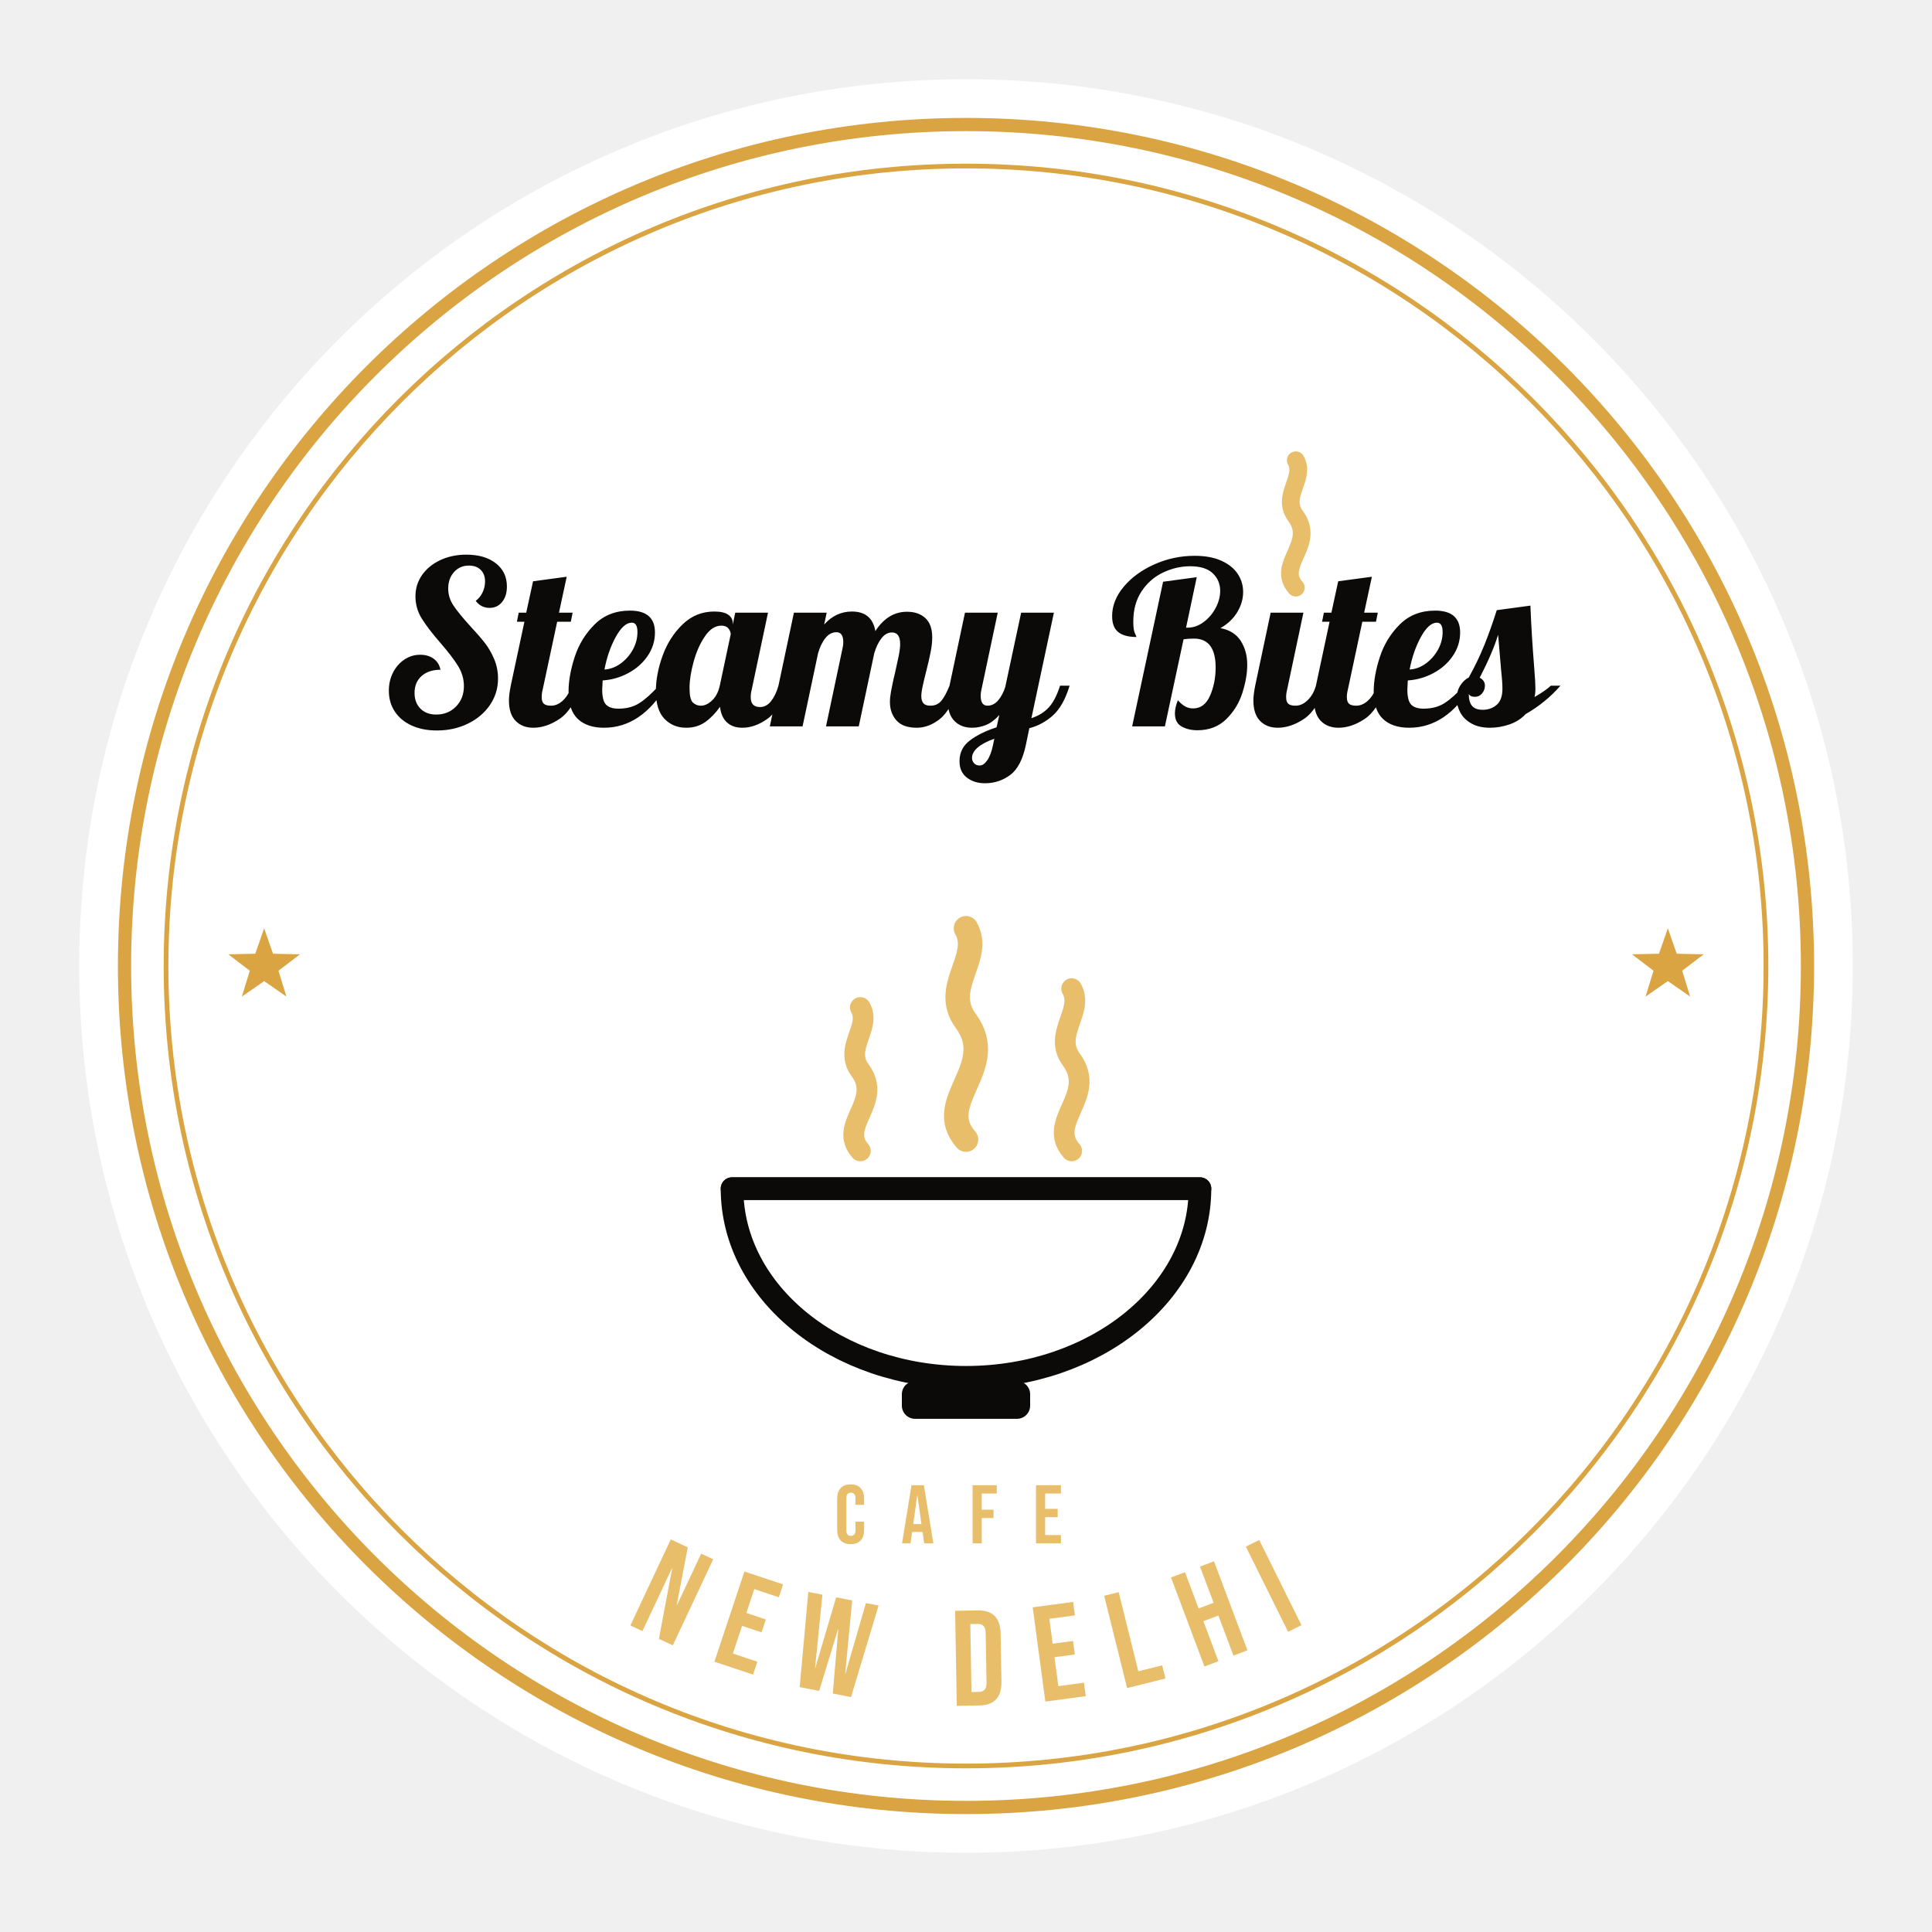
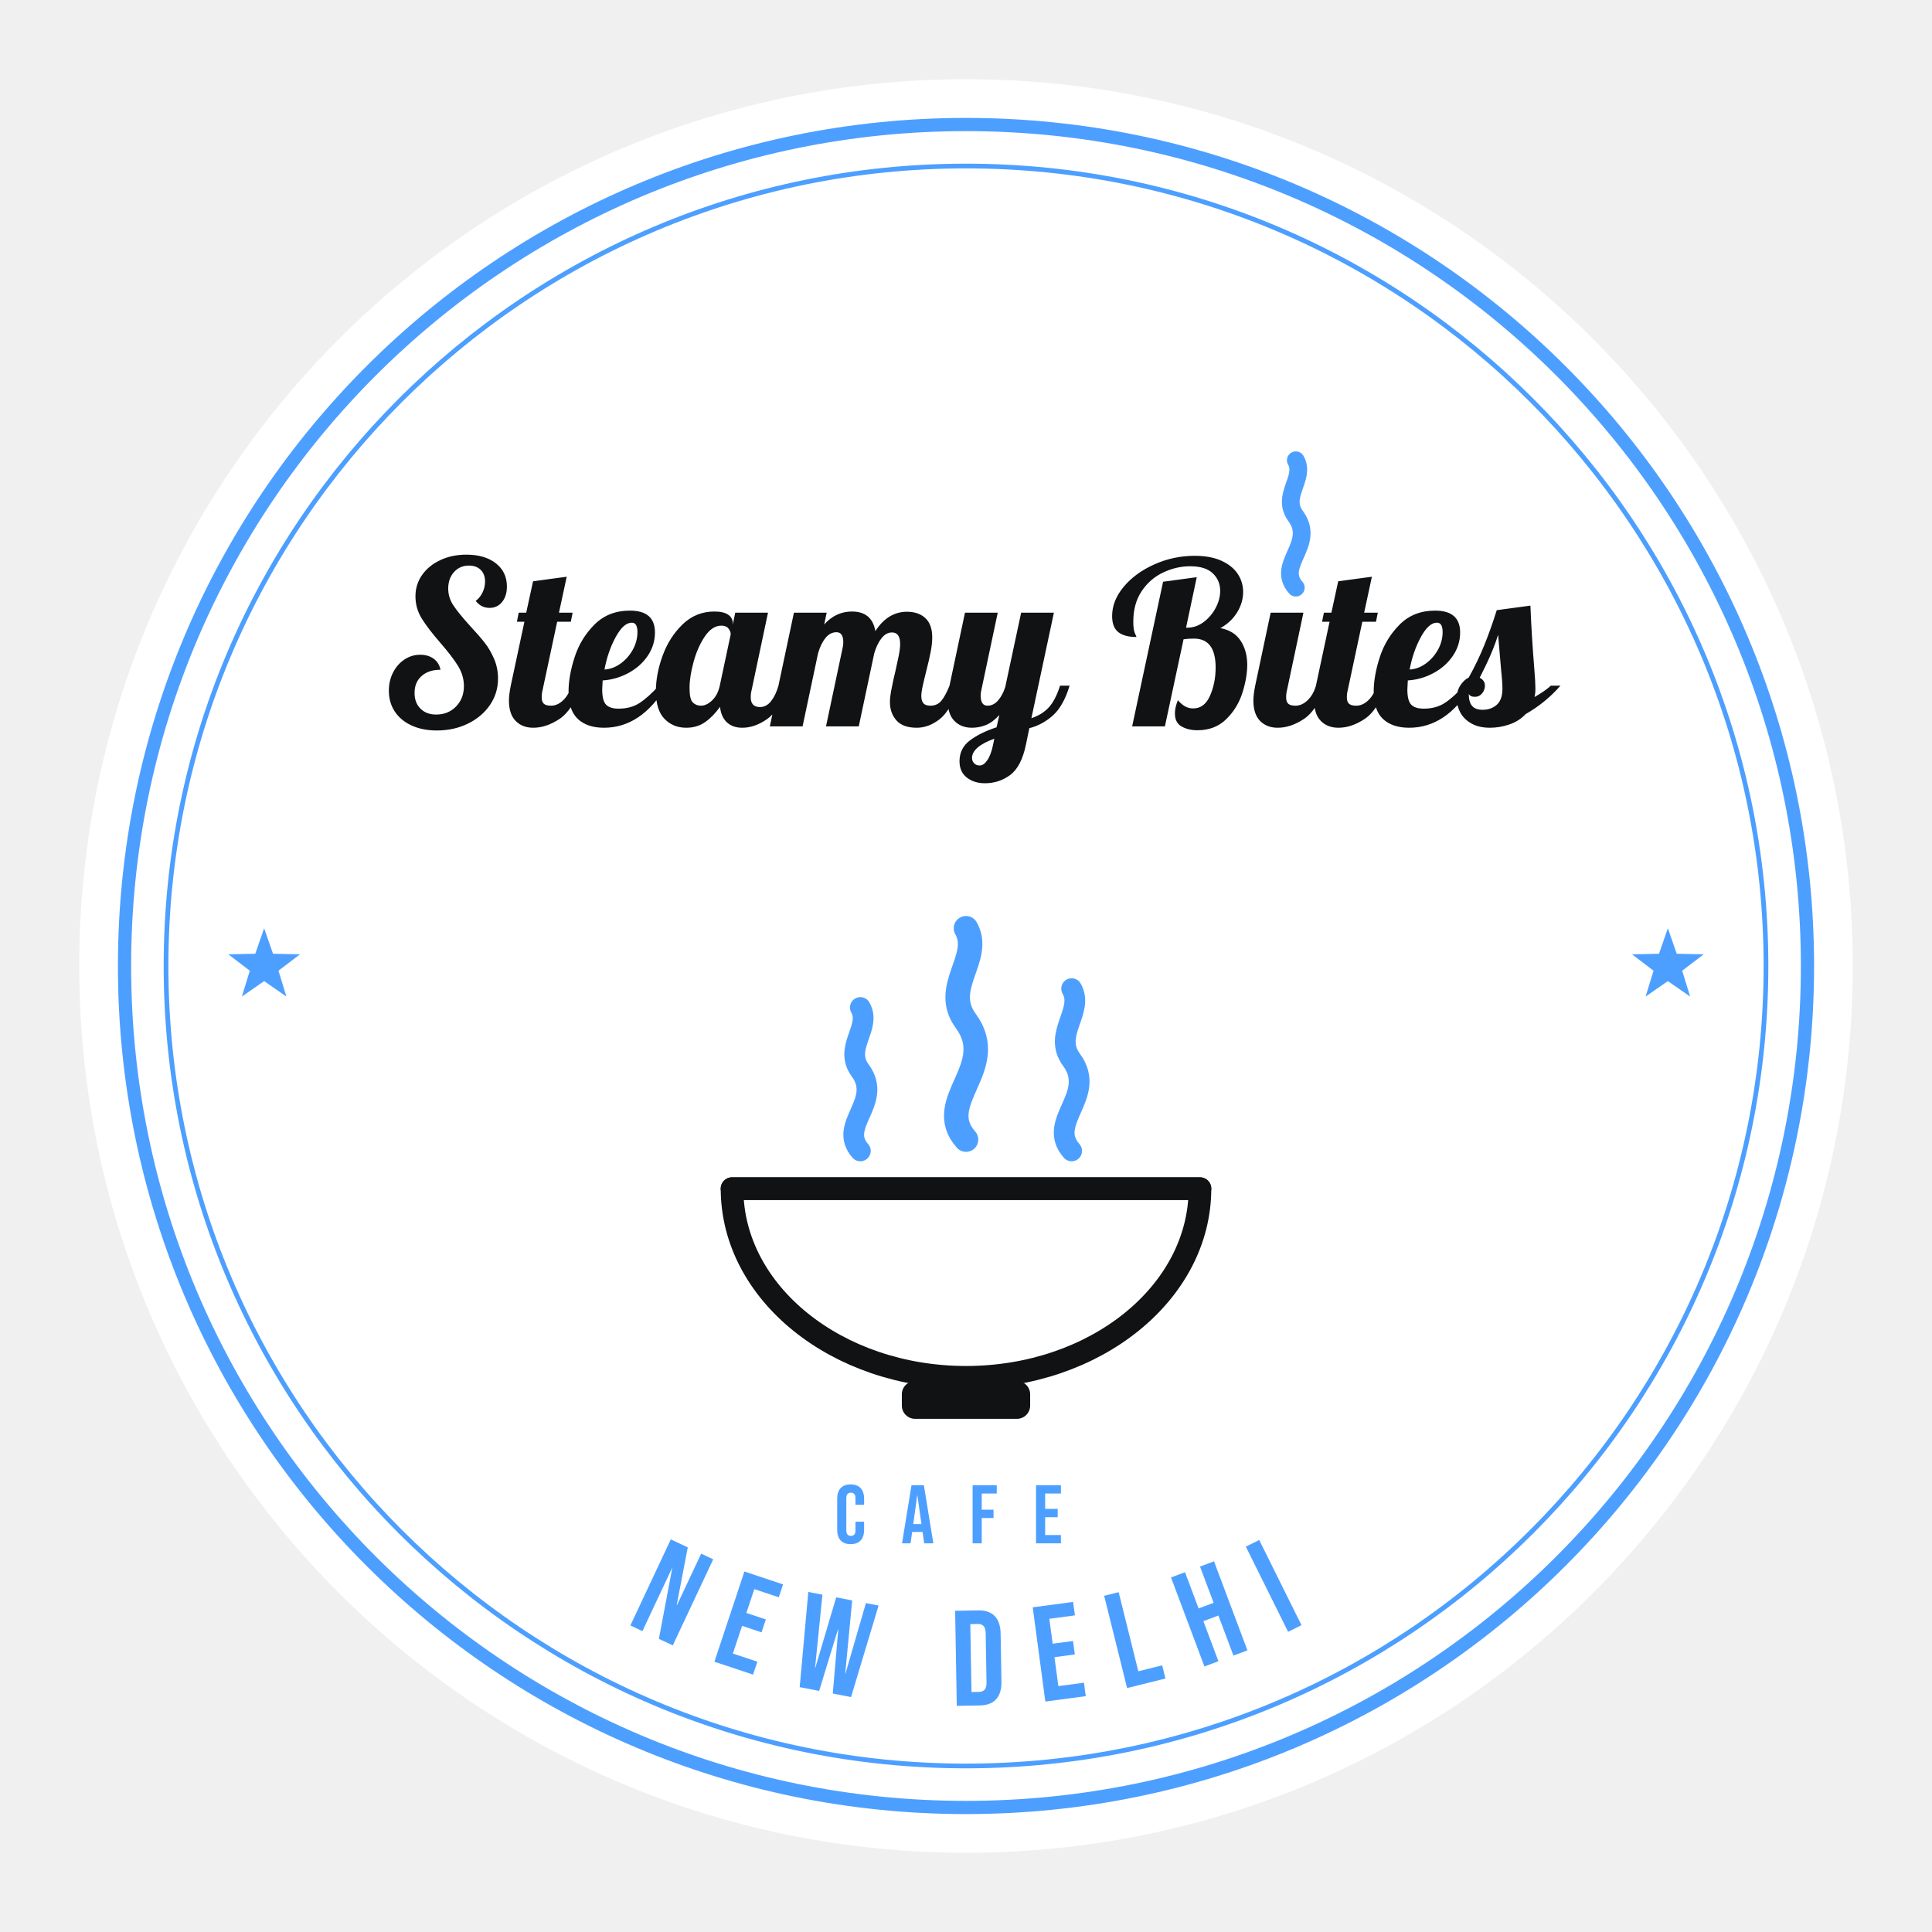
<svg xmlns="http://www.w3.org/2000/svg" viewBox="0 0 1024 1024" width="1024" height="1024">
  <circle cx="512" cy="512" r="470" fill="#FFFFFF" />
-   <circle cx="512" cy="512" r="446" fill="none" stroke="#D9A441" stroke-width="7" />
-   <circle cx="512" cy="512" r="424" fill="none" stroke="#D9A441" stroke-width="2.5" />
-   <path d="M231.54 387.17Q223.94 387.17 218.15 384.52Q212.37 381.87 209.23 377.10Q206.10 372.34 206.10 366.07L206.10 366.07Q206.10 360.77 208.33 356.43Q210.56 352.09 214.36 349.56Q218.15 347.03 222.73 347.03L222.73 347.03Q226.95 347.03 229.85 349.14Q232.74 351.25 233.46 354.98L233.46 354.98Q227.20 354.98 223.46 358.30Q219.72 361.61 219.72 367.28L219.72 367.28Q219.72 372.46 222.86 375.60Q225.99 378.73 231.17 378.73L231.17 378.73Q237.56 378.73 241.72 374.45Q245.88 370.17 245.88 363.66L245.88 363.66Q245.88 358.00 242.75 352.93Q239.61 347.87 233.34 340.64L233.34 340.64Q226.83 333.16 223.52 327.80Q220.20 322.43 220.20 316.04L220.20 316.04Q220.20 309.78 223.70 304.77Q227.20 299.77 233.34 296.88Q239.49 293.98 247.21 293.98L247.21 293.98Q256.97 293.98 262.82 298.56Q268.67 303.15 268.67 310.86L268.67 310.86Q268.67 315.92 266.13 319.06Q263.60 322.19 259.50 322.19L259.50 322.19Q254.92 322.19 252.15 318.46L252.15 318.46Q254.44 316.77 255.77 313.99Q257.09 311.22 257.09 308.21L257.09 308.21Q257.09 304.35 254.80 302.06Q252.51 299.77 248.53 299.77L248.53 299.77Q243.71 299.77 240.64 303.21Q237.56 306.64 237.56 311.95L237.56 311.95Q237.56 316.77 240.34 320.93Q243.11 325.09 249.02 331.60L249.02 331.60Q253.84 336.78 256.79 340.52Q259.74 344.25 261.85 349.14Q263.96 354.02 263.96 359.68L263.96 359.68Q263.96 367.40 259.68 373.67Q255.40 379.94 247.99 383.55Q240.58 387.17 231.54 387.17L231.54 387.17ZM282.65 385.72Q276.86 385.72 273.31 382.11Q269.75 378.49 269.75 371.26L269.75 371.26Q269.75 368.24 270.71 363.42L270.71 363.42L277.95 329.55L273.97 329.55L274.93 324.72L278.91 324.72L282.53 308.09L300.37 305.68L296.27 324.72L303.50 324.72L302.54 329.55L295.31 329.55L287.59 365.71Q287.11 367.52 287.11 369.57L287.11 369.57Q287.11 371.98 288.26 373.01Q289.40 374.03 292.05 374.03L292.05 374.03Q295.55 374.03 298.56 371.08Q301.58 368.12 302.90 363.42L302.90 363.42L307.97 363.42Q303.50 376.44 296.51 381.08Q289.52 385.72 282.65 385.72L282.65 385.72ZM320.14 385.72Q311.22 385.72 306.28 381.08Q301.34 376.44 301.34 366.56L301.34 366.56Q301.34 358.24 304.59 348.23Q307.84 338.23 315.20 330.93Q322.55 323.64 333.88 323.64L333.88 323.64Q347.14 323.64 347.14 335.21L347.14 335.21Q347.14 341.96 343.29 347.63Q339.43 353.29 333.04 356.73Q326.65 360.17 319.42 360.65L319.42 360.65Q319.18 364.27 319.18 365.47L319.18 365.47Q319.18 371.38 321.23 373.49Q323.28 375.60 327.86 375.60L327.86 375.60Q334.37 375.60 339.01 372.58Q343.65 369.57 349.19 363.42L349.19 363.42L353.29 363.42Q339.91 385.72 320.14 385.72L320.14 385.72ZM320.38 354.86Q324.84 354.62 328.88 351.73Q332.92 348.83 335.39 344.37Q337.86 339.91 337.86 334.97L337.86 334.97Q337.86 330.03 334.85 330.03L334.85 330.03Q330.51 330.03 326.35 337.62Q322.19 345.22 320.38 354.86L320.38 354.86ZM363.66 385.72Q356.79 385.72 352.21 381.02Q347.63 376.32 347.63 366.31L347.63 366.31Q347.63 357.39 351.18 347.57Q354.74 337.74 361.79 330.93Q368.84 324.12 378.61 324.12L378.61 324.12Q383.55 324.12 385.96 325.81Q388.37 327.50 388.37 330.27L388.37 330.27L388.37 331.11L389.70 324.72L407.06 324.72L398.38 365.71Q397.90 367.52 397.90 369.57L397.90 369.57Q397.90 374.75 402.84 374.75L402.84 374.75Q406.22 374.75 408.69 371.62Q411.16 368.48 412.60 363.42L412.60 363.42L417.67 363.42Q413.21 376.44 406.64 381.08Q400.07 385.72 393.44 385.72L393.44 385.72Q388.37 385.72 385.30 382.89Q382.23 380.06 381.62 374.63L381.62 374.63Q378.13 379.58 373.85 382.65Q369.57 385.72 363.66 385.72L363.66 385.72ZM371.50 374.03Q374.51 374.03 377.46 371.20Q380.42 368.36 381.50 363.42L381.50 363.42L387.29 336.18Q387.29 334.61 386.08 333.10Q384.88 331.60 382.35 331.60L382.35 331.60Q377.52 331.60 373.67 337.20Q369.81 342.81 367.64 350.70Q365.47 358.60 365.47 364.63L365.47 364.63Q365.47 370.65 367.22 372.34Q368.96 374.03 371.50 374.03L371.50 374.03ZM485.90 385.72Q478.55 385.72 475.11 381.81Q471.68 377.89 471.68 372.10L471.68 372.10Q471.68 369.57 472.28 366.37Q472.88 363.18 473.54 360.17Q474.21 357.15 474.45 356.31L474.45 356.31Q475.41 352.09 476.26 347.99Q477.10 343.89 477.10 341.36L477.10 341.36Q477.10 335.21 472.76 335.21L472.76 335.21Q469.63 335.21 467.21 338.29Q464.80 341.36 463.36 346.30L463.36 346.30L455.16 385L437.80 385L446.60 343.41Q446.96 341.96 446.96 340.40L446.96 340.40Q446.96 335.09 443.35 335.09L443.35 335.09Q439.97 335.09 437.50 338.17Q435.03 341.24 433.58 346.30L433.58 346.30L425.38 385L408.02 385L420.80 324.72L438.16 324.72L436.84 330.99Q442.98 324.12 451.54 324.12L451.54 324.12Q462.15 324.12 463.96 334.49L463.96 334.49Q470.59 324.24 480.72 324.24L480.72 324.24Q486.86 324.24 490.48 327.62Q494.10 330.99 494.10 337.86L494.10 337.86Q494.10 341.36 493.25 345.64Q492.41 349.92 490.84 356.07L490.84 356.07Q489.88 359.80 489.10 363.36Q488.31 366.92 488.31 368.97L488.31 368.97Q488.31 371.38 489.40 372.70Q490.48 374.03 493.13 374.03L493.13 374.03Q496.75 374.03 498.92 371.44Q501.09 368.85 503.26 363.42L503.26 363.42L508.32 363.42Q503.86 376.68 498.02 381.20Q492.17 385.72 485.90 385.72L485.90 385.72ZM522.07 415.14Q516.28 415.14 512.42 412.12Q508.56 409.11 508.56 403.44L508.56 403.44Q508.56 396.57 514.11 392.41Q519.66 388.25 528.21 385.48L528.21 385.48L529.66 378.97Q526.16 382.83 522.55 384.28Q518.93 385.72 515.19 385.72L515.19 385.72Q509.41 385.72 505.85 382.11Q502.30 378.49 502.30 371.26L502.30 371.26Q502.30 368.24 503.26 363.42L503.26 363.42L511.46 324.72L528.82 324.72L520.14 365.71Q519.78 367.16 519.78 368.73L519.78 368.73Q519.78 374.03 523.39 374.03L523.39 374.03Q526.53 374.03 528.94 371.32Q531.35 368.60 532.80 364.14L532.80 364.14L541.23 324.72L558.59 324.72L546.66 380.66Q552.45 378.73 555.94 374.87Q559.44 371.02 561.85 363.42L561.85 363.42L566.91 363.42Q563.66 374.15 558.11 379.15Q552.57 384.16 545.57 385.96L545.57 385.96L543.77 394.64Q541.35 406.34 535.45 410.74Q529.54 415.14 522.07 415.14L522.07 415.14ZM519.29 405.73Q521.34 405.73 523.27 402.96Q525.20 400.19 526.29 395.01L526.29 395.01L527.01 391.51Q515.19 395.85 515.19 401.76L515.19 401.76Q515.19 403.32 516.28 404.53Q517.36 405.73 519.29 405.73L519.29 405.73ZM634.66 387.05Q629.84 387.05 626.28 385.06Q622.73 383.07 622.73 378.13L622.73 378.13Q622.73 374.99 624.29 371.14L624.29 371.14Q626.46 373.55 628.33 374.51Q630.20 375.48 632.37 375.48L632.37 375.48Q638.40 375.48 641.35 368.73Q644.31 361.97 644.31 353.78L644.31 353.78Q644.31 338.47 632.85 338.47L632.85 338.47Q629.60 338.47 627.31 338.83L627.31 338.83L617.42 385L600.06 385L616.46 308.33L634.30 305.92L628.63 332.68L629.36 332.68Q633.94 332.68 637.92 329.73Q641.90 326.77 644.31 322.25Q646.72 317.73 646.72 313.15L646.72 313.15Q646.72 307.61 642.80 303.87Q638.88 300.13 630.80 300.13L630.80 300.13Q623.45 300.13 616.46 303.45Q609.47 306.76 605.07 313.39Q600.67 320.02 600.67 329.43L600.67 329.43Q600.67 333.89 601.51 335.63Q602.35 337.38 602.35 337.62L602.35 337.62Q595.96 337.62 592.71 335.03Q589.45 332.44 589.45 326.53L589.45 326.53Q589.45 318.33 595.60 310.98Q601.75 303.63 611.88 299.11Q622.00 294.59 633.22 294.59L633.22 294.59Q641.65 294.59 647.44 297.24Q653.23 299.89 656.06 304.23Q658.89 308.57 658.89 313.75L658.89 313.75Q658.89 319.30 655.76 324.48Q652.62 329.67 646.84 332.92L646.84 332.92Q654.07 334.25 657.57 339.61Q661.06 344.98 661.06 352.33L661.06 352.33Q661.06 359.20 658.47 367.28Q655.88 375.36 649.91 381.20Q643.94 387.05 634.66 387.05L634.66 387.05ZM677.22 385.72Q671.43 385.72 667.87 382.11Q664.32 378.49 664.32 371.26L664.32 371.26Q664.32 368.24 665.28 363.42L665.28 363.42L673.48 324.72L690.84 324.72L682.16 365.71Q681.68 367.52 681.68 369.57L681.68 369.57Q681.68 371.98 682.82 373.01Q683.97 374.03 686.62 374.03L686.62 374.03Q690.12 374.03 693.13 371.08Q696.14 368.12 697.47 363.42L697.47 363.42L702.53 363.42Q698.07 376.44 691.08 381.08Q684.09 385.72 677.22 385.72L677.22 385.72ZM709.40 385.72Q703.62 385.72 700.06 382.11Q696.51 378.49 696.51 371.26L696.51 371.26Q696.51 368.24 697.47 363.42L697.47 363.42L704.70 329.55L700.72 329.55L701.69 324.72L705.67 324.72L709.28 308.09L727.13 305.68L723.03 324.72L730.26 324.72L729.30 329.55L722.06 329.55L714.35 365.71Q713.86 367.52 713.86 369.57L713.86 369.57Q713.86 371.98 715.01 373.01Q716.16 374.03 718.81 374.03L718.81 374.03Q722.30 374.03 725.32 371.08Q728.33 368.12 729.66 363.42L729.66 363.42L734.72 363.42Q730.26 376.44 723.27 381.08Q716.28 385.72 709.40 385.72L709.40 385.72ZM746.90 385.72Q737.98 385.72 733.03 381.08Q728.09 376.44 728.09 366.56L728.09 366.56Q728.09 358.24 731.34 348.23Q734.60 338.23 741.95 330.93Q749.31 323.64 760.64 323.64L760.64 323.64Q773.90 323.64 773.90 335.21L773.90 335.21Q773.90 341.96 770.04 347.63Q766.18 353.29 759.80 356.73Q753.41 360.17 746.17 360.65L746.17 360.65Q745.93 364.27 745.93 365.47L745.93 365.47Q745.93 371.38 747.98 373.49Q750.03 375.60 754.61 375.60L754.61 375.60Q761.12 375.60 765.76 372.58Q770.40 369.57 775.95 363.42L775.95 363.42L780.05 363.42Q766.67 385.72 746.90 385.72L746.90 385.72ZM747.14 354.86Q751.60 354.62 755.64 351.73Q759.67 348.83 762.15 344.37Q764.62 339.91 764.62 334.97L764.62 334.97Q764.62 330.03 761.60 330.03L761.60 330.03Q757.26 330.03 753.10 337.62Q748.95 345.22 747.14 354.86L747.14 354.86ZM789.69 385.72Q783.91 385.72 779.93 383.49Q775.95 381.26 774.02 377.71Q772.09 374.15 772.09 370.29L772.09 370.29Q772.09 366.31 773.96 363.36Q775.83 360.41 778.48 359.08L778.48 359.08Q783.18 350.64 786.68 342.02Q790.17 333.40 793.31 323.40L793.31 323.40L811.15 320.99Q811.75 336.42 813.20 354.38L813.20 354.38Q813.80 361.61 813.80 364.87L813.80 364.87Q813.80 367.64 813.32 369.45L813.32 369.45Q818.99 366.19 822.00 363.42L822.00 363.42L827.06 363.42Q819.35 372.34 808.62 378.49L808.62 378.49Q805.12 382.23 800.00 383.98Q794.88 385.72 789.69 385.72L789.69 385.72ZM785.83 376.20Q790.29 376.20 793.31 373.55Q796.32 370.90 796.32 364.99L796.32 364.99Q796.32 361.37 795.60 354.86L795.60 354.86Q794.39 341.12 794.03 336.42L794.03 336.42Q791.14 345.94 784.27 359.20L784.27 359.20Q787.04 360.65 787.04 363.42L787.04 363.42Q787.04 365.71 785.53 367.52Q784.03 369.33 781.74 369.33L781.74 369.33Q779.20 369.33 778.48 367.76L778.48 367.76Q778.48 372.10 780.23 374.15Q781.98 376.20 785.83 376.20L785.83 376.20Z" fill="#0C0A09" />
-   <path d="M 686.801 311.463 c -10.801 -12.152, 10.801 -22.953, 0 -37.805 c -8.101 -10.801, 5.401 -20.253, 0 -29.704" fill="none" stroke="#E8BE6B" stroke-width="9.403" stroke-linecap="round" />
-   <polygon points="140.0,492.0 144.7,505.5 159.0,505.8 147.6,514.5 151.8,528.2 140.0,520.0 128.2,528.2 132.4,514.5 121.0,505.8 135.3,505.5" fill="#D9A441" />
-   <polygon points="884.0,492.0 888.7,505.5 903.0,505.8 891.6,514.5 895.8,528.2 884.0,520.0 872.2,528.2 876.4,514.5 865.0,505.8 879.3,505.5" fill="#D9A441" />
-   <path d="M 512 604 c -17.92 -20.16, 17.92 -38.08, 0 -62.72 c -13.44 -17.92, 8.96 -33.6, 0 -49.28" fill="none" stroke="#E8BE6B" stroke-width="13" stroke-linecap="round" />
-   <path d="M 456 610 c -12.16 -13.68, 12.16 -25.84, 0 -42.56 c -9.12 -12.16, 6.08 -22.8, 0 -33.44" fill="none" stroke="#E8BE6B" stroke-width="11" stroke-linecap="round" />
-   <path d="M 568 610 c -13.76 -15.48, 13.76 -29.24, 0 -48.16 c -10.32 -13.76, 6.88 -25.8, 0 -37.84" fill="none" stroke="#E8BE6B" stroke-width="11" stroke-linecap="round" />
-   <path d="M 388 630 A 124 100 0 0 0 636 630 Z" fill="#FFFFFF" stroke="#0C0A09" stroke-width="12" stroke-linejoin="round" />
-   <line x1="388" y1="630" x2="636" y2="630" stroke="#0C0A09" stroke-width="12" stroke-linecap="round" />
-   <rect x="478" y="732" width="68" height="20" rx="7" fill="#0C0A09" />
-   <path d="M450.86 818.44Q447.39 818.44 445.56 816.46Q443.73 814.48 443.73 810.87L443.73 810.87L443.73 794.33Q443.73 790.72 445.56 788.74Q447.39 786.76 450.86 786.76L450.86 786.76Q454.34 786.76 456.16 788.74Q457.99 790.72 457.99 794.33L457.99 794.33L457.99 797.58L453.41 797.58L453.41 794.02Q453.41 791.16 450.99 791.16L450.99 791.16Q448.57 791.16 448.57 794.02L448.57 794.02L448.57 811.22Q448.57 814.04 450.99 814.04L450.99 814.04Q453.41 814.04 453.41 811.22L453.41 811.22L453.41 806.52L457.99 806.52L457.99 810.87Q457.99 814.48 456.16 816.46Q454.34 818.44 450.86 818.44L450.86 818.44ZM478.10 818L483.11 787.20L489.67 787.20L494.69 818L489.85 818L488.97 811.88L488.97 811.97L483.47 811.97L482.59 818L478.10 818ZM484.04 807.79L488.39 807.79L486.24 792.57L486.15 792.57L484.04 807.79ZM515.50 818L515.50 787.20L528.30 787.20L528.30 791.60L520.34 791.60L520.34 800.18L526.59 800.18L526.59 804.58L520.34 804.58L520.34 818L515.50 818ZM549.11 818L549.11 787.20L562.31 787.20L562.31 791.60L553.95 791.60L553.95 799.74L560.60 799.74L560.60 804.14L553.95 804.14L553.95 813.60L562.31 813.60L562.31 818L549.11 818Z" fill="#E8BE6B" />
+   <circle cx="512" cy="512" r="446" fill="none" stroke="#4D9FFF" stroke-width="7" />
+   <circle cx="512" cy="512" r="424" fill="none" stroke="#4D9FFF" stroke-width="2.5" />
+   <path d="M231.54 387.17Q223.94 387.17 218.15 384.52Q212.37 381.87 209.23 377.10Q206.10 372.34 206.10 366.07L206.10 366.07Q206.10 360.77 208.33 356.43Q210.56 352.09 214.36 349.56Q218.15 347.03 222.73 347.03L222.73 347.03Q226.95 347.03 229.85 349.14Q232.74 351.25 233.46 354.98L233.46 354.98Q227.20 354.98 223.46 358.30Q219.72 361.61 219.72 367.28L219.72 367.28Q219.72 372.46 222.86 375.60Q225.99 378.73 231.17 378.73L231.17 378.73Q237.56 378.73 241.72 374.45Q245.88 370.17 245.88 363.66L245.88 363.66Q245.88 358.00 242.75 352.93Q239.61 347.87 233.34 340.64L233.34 340.64Q226.83 333.16 223.52 327.80Q220.20 322.43 220.20 316.04L220.20 316.04Q220.20 309.78 223.70 304.77Q227.20 299.77 233.34 296.88Q239.49 293.98 247.21 293.98L247.21 293.98Q256.97 293.98 262.82 298.56Q268.67 303.15 268.67 310.86L268.67 310.86Q268.67 315.92 266.13 319.06Q263.60 322.19 259.50 322.19L259.50 322.19Q254.92 322.19 252.15 318.46L252.15 318.46Q254.44 316.77 255.77 313.99Q257.09 311.22 257.09 308.21L257.09 308.21Q257.09 304.35 254.80 302.06Q252.51 299.77 248.53 299.77L248.53 299.77Q243.71 299.77 240.64 303.21Q237.56 306.64 237.56 311.95L237.56 311.95Q237.56 316.77 240.34 320.93Q243.11 325.09 249.02 331.60L249.02 331.60Q253.84 336.78 256.79 340.52Q259.74 344.25 261.85 349.14Q263.96 354.02 263.96 359.68L263.96 359.68Q263.96 367.40 259.68 373.67Q255.40 379.94 247.99 383.55Q240.58 387.17 231.54 387.17L231.54 387.17ZM282.65 385.72Q276.86 385.72 273.31 382.11Q269.75 378.49 269.75 371.26L269.75 371.26Q269.75 368.24 270.71 363.42L270.71 363.42L277.95 329.55L273.97 329.55L274.93 324.72L278.91 324.72L282.53 308.09L300.37 305.68L296.27 324.72L303.50 324.72L302.54 329.55L295.31 329.55L287.59 365.71Q287.11 367.52 287.11 369.57L287.11 369.57Q287.11 371.98 288.26 373.01Q289.40 374.03 292.05 374.03L292.05 374.03Q295.55 374.03 298.56 371.08Q301.58 368.12 302.90 363.42L302.90 363.42L307.97 363.42Q303.50 376.44 296.51 381.08Q289.52 385.72 282.65 385.72L282.65 385.72ZM320.14 385.72Q311.22 385.72 306.28 381.08Q301.34 376.44 301.34 366.56L301.34 366.56Q301.34 358.24 304.59 348.23Q307.84 338.23 315.20 330.93Q322.55 323.64 333.88 323.64L333.88 323.64Q347.14 323.64 347.14 335.21L347.14 335.21Q347.14 341.96 343.29 347.63Q339.43 353.29 333.04 356.73Q326.65 360.17 319.42 360.65L319.42 360.65Q319.18 364.27 319.18 365.47L319.18 365.47Q319.18 371.38 321.23 373.49Q323.28 375.60 327.86 375.60L327.86 375.60Q334.37 375.60 339.01 372.58Q343.65 369.57 349.19 363.42L349.19 363.42L353.29 363.42Q339.91 385.72 320.14 385.72L320.14 385.72ZM320.38 354.86Q324.84 354.62 328.88 351.73Q332.92 348.83 335.39 344.37Q337.86 339.91 337.86 334.97L337.86 334.97Q337.86 330.03 334.85 330.03L334.85 330.03Q330.51 330.03 326.35 337.62Q322.19 345.22 320.38 354.86L320.38 354.86ZM363.66 385.72Q356.79 385.72 352.21 381.02Q347.63 376.32 347.63 366.31L347.63 366.31Q347.63 357.39 351.18 347.57Q354.74 337.74 361.79 330.93Q368.84 324.12 378.61 324.12L378.61 324.12Q383.55 324.12 385.96 325.81Q388.37 327.50 388.37 330.27L388.37 330.27L388.37 331.11L389.70 324.72L407.06 324.72L398.38 365.71Q397.90 367.52 397.90 369.57L397.90 369.57Q397.90 374.75 402.84 374.75L402.84 374.75Q406.22 374.75 408.69 371.62Q411.16 368.48 412.60 363.42L412.60 363.42L417.67 363.42Q413.21 376.44 406.64 381.08Q400.07 385.72 393.44 385.72L393.44 385.72Q388.37 385.72 385.30 382.89Q382.23 380.06 381.62 374.63L381.62 374.63Q378.13 379.58 373.85 382.65Q369.57 385.72 363.66 385.72L363.66 385.72ZM371.50 374.03Q374.51 374.03 377.46 371.20Q380.42 368.36 381.50 363.42L381.50 363.42L387.29 336.18Q387.29 334.61 386.08 333.10Q384.88 331.60 382.35 331.60L382.35 331.60Q377.52 331.60 373.67 337.20Q369.81 342.81 367.64 350.70Q365.47 358.60 365.47 364.63L365.47 364.63Q365.47 370.65 367.22 372.34Q368.96 374.03 371.50 374.03L371.50 374.03ZM485.90 385.72Q478.55 385.72 475.11 381.81Q471.68 377.89 471.68 372.10L471.68 372.10Q471.68 369.57 472.28 366.37Q472.88 363.18 473.54 360.17Q474.21 357.15 474.45 356.31L474.45 356.31Q475.41 352.09 476.26 347.99Q477.10 343.89 477.10 341.36L477.10 341.36Q477.10 335.21 472.76 335.21L472.76 335.21Q469.63 335.21 467.21 338.29Q464.80 341.36 463.36 346.30L463.36 346.30L455.16 385L437.80 385L446.60 343.41Q446.96 341.96 446.96 340.40L446.96 340.40Q446.96 335.09 443.35 335.09L443.35 335.09Q439.97 335.09 437.50 338.17Q435.03 341.24 433.58 346.30L433.58 346.30L425.38 385L408.02 385L420.80 324.72L438.16 324.72L436.84 330.99Q442.98 324.12 451.54 324.12L451.54 324.12Q462.15 324.12 463.96 334.49L463.96 334.49Q470.59 324.24 480.72 324.24L480.72 324.24Q486.86 324.24 490.48 327.62Q494.10 330.99 494.10 337.86L494.10 337.86Q494.10 341.36 493.25 345.64Q492.41 349.92 490.84 356.07L490.84 356.07Q489.88 359.80 489.10 363.36Q488.31 366.92 488.31 368.97L488.31 368.97Q488.31 371.38 489.40 372.70Q490.48 374.03 493.13 374.03L493.13 374.03Q496.75 374.03 498.92 371.44Q501.09 368.85 503.26 363.42L503.26 363.42L508.32 363.42Q503.86 376.68 498.02 381.20Q492.17 385.72 485.90 385.72L485.90 385.72ZM522.07 415.14Q516.28 415.14 512.42 412.12Q508.56 409.11 508.56 403.44L508.56 403.44Q508.56 396.57 514.11 392.41Q519.66 388.25 528.21 385.48L528.21 385.48L529.66 378.97Q526.16 382.83 522.55 384.28Q518.93 385.72 515.19 385.72L515.19 385.72Q509.41 385.72 505.85 382.11Q502.30 378.49 502.30 371.26L502.30 371.26Q502.30 368.24 503.26 363.42L503.26 363.42L511.46 324.72L528.82 324.72L520.14 365.71Q519.78 367.16 519.78 368.73L519.78 368.73Q519.78 374.03 523.39 374.03L523.39 374.03Q526.53 374.03 528.94 371.32Q531.35 368.60 532.80 364.14L532.80 364.14L541.23 324.72L558.59 324.72L546.66 380.66Q552.45 378.73 555.94 374.87Q559.44 371.02 561.85 363.42L561.85 363.42L566.91 363.42Q563.66 374.15 558.11 379.15Q552.57 384.16 545.57 385.96L545.57 385.96L543.77 394.64Q541.35 406.34 535.45 410.74Q529.54 415.14 522.07 415.14L522.07 415.14ZM519.29 405.73Q521.34 405.73 523.27 402.96Q525.20 400.19 526.29 395.01L526.29 395.01L527.01 391.51Q515.19 395.85 515.19 401.76L515.19 401.76Q515.19 403.32 516.28 404.53Q517.36 405.73 519.29 405.73L519.29 405.73ZM634.66 387.05Q629.84 387.05 626.28 385.06Q622.73 383.07 622.73 378.13L622.73 378.13Q622.73 374.99 624.29 371.14L624.29 371.14Q626.46 373.55 628.33 374.51Q630.20 375.48 632.37 375.48L632.37 375.48Q638.40 375.48 641.35 368.73Q644.31 361.97 644.31 353.78L644.31 353.78Q644.31 338.47 632.85 338.47L632.85 338.47Q629.60 338.47 627.31 338.83L627.31 338.83L617.42 385L600.06 385L616.46 308.33L634.30 305.92L628.63 332.68L629.36 332.68Q633.94 332.68 637.92 329.73Q641.90 326.77 644.31 322.25Q646.72 317.73 646.72 313.15L646.72 313.15Q646.72 307.61 642.80 303.87Q638.88 300.13 630.80 300.13L630.80 300.13Q623.45 300.13 616.46 303.45Q609.47 306.76 605.07 313.39Q600.67 320.02 600.67 329.43L600.67 329.43Q600.67 333.89 601.51 335.63Q602.35 337.38 602.35 337.62L602.35 337.62Q595.96 337.62 592.71 335.03Q589.45 332.44 589.45 326.53L589.45 326.53Q589.45 318.33 595.60 310.98Q601.75 303.63 611.88 299.11Q622.00 294.59 633.22 294.59L633.22 294.59Q641.65 294.59 647.44 297.24Q653.23 299.89 656.06 304.23Q658.89 308.57 658.89 313.75L658.89 313.75Q658.89 319.30 655.76 324.48Q652.62 329.67 646.84 332.92L646.84 332.92Q654.07 334.25 657.57 339.61Q661.06 344.98 661.06 352.33L661.06 352.33Q661.06 359.20 658.47 367.28Q655.88 375.36 649.91 381.20Q643.94 387.05 634.66 387.05L634.66 387.05ZM677.22 385.72Q671.43 385.72 667.87 382.11Q664.32 378.49 664.32 371.26L664.32 371.26Q664.32 368.24 665.28 363.42L665.28 363.42L673.48 324.72L690.84 324.72L682.16 365.71Q681.68 367.52 681.68 369.57L681.68 369.57Q681.68 371.98 682.82 373.01Q683.97 374.03 686.62 374.03L686.62 374.03Q690.12 374.03 693.13 371.08Q696.14 368.12 697.47 363.42L697.47 363.42L702.53 363.42Q698.07 376.44 691.08 381.08Q684.09 385.72 677.22 385.72L677.22 385.72ZM709.40 385.72Q703.62 385.72 700.06 382.11Q696.51 378.49 696.51 371.26L696.51 371.26Q696.51 368.24 697.47 363.42L697.47 363.42L704.70 329.55L700.72 329.55L701.69 324.72L705.67 324.72L709.28 308.09L727.13 305.68L723.03 324.72L730.26 324.72L729.30 329.55L722.06 329.55L714.35 365.71Q713.86 367.52 713.86 369.57L713.86 369.57Q713.86 371.98 715.01 373.01Q716.16 374.03 718.81 374.03L718.81 374.03Q722.30 374.03 725.32 371.08Q728.33 368.12 729.66 363.42L729.66 363.42L734.72 363.42Q730.26 376.44 723.27 381.08Q716.28 385.72 709.40 385.72L709.40 385.72ZM746.90 385.72Q737.98 385.72 733.03 381.08Q728.09 376.44 728.09 366.56L728.09 366.56Q728.09 358.24 731.34 348.23Q734.60 338.23 741.95 330.93Q749.31 323.64 760.64 323.64L760.64 323.64Q773.90 323.64 773.90 335.21L773.90 335.21Q773.90 341.96 770.04 347.63Q766.18 353.29 759.80 356.73Q753.41 360.17 746.17 360.65L746.17 360.65Q745.93 364.27 745.93 365.47L745.93 365.47Q745.93 371.38 747.98 373.49Q750.03 375.60 754.61 375.60L754.61 375.60Q761.12 375.60 765.76 372.58Q770.40 369.57 775.95 363.42L775.95 363.42L780.05 363.42Q766.67 385.72 746.90 385.72L746.90 385.72ZM747.14 354.86Q751.60 354.62 755.64 351.73Q759.67 348.83 762.15 344.37Q764.62 339.91 764.62 334.97L764.62 334.97Q764.62 330.03 761.60 330.03L761.60 330.03Q757.26 330.03 753.10 337.62Q748.95 345.22 747.14 354.86L747.14 354.86ZM789.69 385.72Q783.91 385.72 779.93 383.49Q775.95 381.26 774.02 377.71Q772.09 374.15 772.09 370.29L772.09 370.29Q772.09 366.31 773.96 363.36Q775.83 360.41 778.48 359.08L778.48 359.08Q783.18 350.64 786.68 342.02Q790.17 333.40 793.31 323.40L793.31 323.40L811.15 320.99Q811.75 336.42 813.20 354.38L813.20 354.38Q813.80 361.61 813.80 364.87L813.80 364.87Q813.80 367.64 813.32 369.45L813.32 369.45Q818.99 366.19 822.00 363.42L822.00 363.42L827.06 363.42Q819.35 372.34 808.62 378.49L808.62 378.49Q805.12 382.23 800.00 383.98Q794.88 385.72 789.69 385.72L789.69 385.72ZM785.83 376.20Q790.29 376.20 793.31 373.55Q796.32 370.90 796.32 364.99L796.32 364.99Q796.32 361.37 795.60 354.86L795.60 354.86Q794.39 341.12 794.03 336.42L794.03 336.42Q791.14 345.94 784.27 359.20L784.27 359.20Q787.04 360.65 787.04 363.42L787.04 363.42Q787.04 365.71 785.53 367.52Q784.03 369.33 781.74 369.33L781.74 369.33Q779.20 369.33 778.48 367.76L778.48 367.76Q778.48 372.10 780.23 374.15Q781.98 376.20 785.83 376.20L785.83 376.20Z" fill="#111214" />
+   <path d="M 686.801 311.463 c -10.801 -12.152, 10.801 -22.953, 0 -37.805 c -8.101 -10.801, 5.401 -20.253, 0 -29.704" fill="none" stroke="#4D9FFF" stroke-width="9.403" stroke-linecap="round" />
+   <polygon points="140.0,492.0 144.7,505.5 159.0,505.8 147.6,514.5 151.8,528.2 140.0,520.0 128.2,528.2 132.4,514.5 121.0,505.8 135.3,505.5" fill="#4D9FFF" />
+   <polygon points="884.0,492.0 888.7,505.5 903.0,505.8 891.6,514.5 895.8,528.2 884.0,520.0 872.2,528.2 876.4,514.5 865.0,505.8 879.3,505.5" fill="#4D9FFF" />
+   <path d="M 512 604 c -17.92 -20.16, 17.92 -38.08, 0 -62.72 c -13.44 -17.92, 8.96 -33.6, 0 -49.28" fill="none" stroke="#4D9FFF" stroke-width="13" stroke-linecap="round" />
+   <path d="M 456 610 c -12.16 -13.68, 12.16 -25.84, 0 -42.56 c -9.12 -12.16, 6.08 -22.8, 0 -33.44" fill="none" stroke="#4D9FFF" stroke-width="11" stroke-linecap="round" />
+   <path d="M 568 610 c -13.76 -15.48, 13.76 -29.24, 0 -48.16 c -10.32 -13.76, 6.88 -25.8, 0 -37.84" fill="none" stroke="#4D9FFF" stroke-width="11" stroke-linecap="round" />
+   <path d="M 388 630 A 124 100 0 0 0 636 630 Z" fill="#FFFFFF" stroke="#111214" stroke-width="12" stroke-linejoin="round" />
+   <line x1="388" y1="630" x2="636" y2="630" stroke="#111214" stroke-width="12" stroke-linecap="round" />
+   <rect x="478" y="732" width="68" height="20" rx="7" fill="#111214" />
+   <path d="M450.86 818.44Q447.39 818.44 445.56 816.46Q443.73 814.48 443.73 810.87L443.73 810.87L443.73 794.33Q443.73 790.72 445.56 788.74Q447.39 786.76 450.86 786.76L450.86 786.76Q454.34 786.76 456.16 788.74Q457.99 790.72 457.99 794.33L457.99 794.33L457.99 797.58L453.41 797.58L453.41 794.02Q453.41 791.16 450.99 791.16L450.99 791.16Q448.57 791.16 448.57 794.02L448.57 794.02L448.57 811.22Q448.57 814.04 450.99 814.04L450.99 814.04Q453.41 814.04 453.41 811.22L453.41 811.22L453.41 806.52L457.99 806.52L457.99 810.87Q457.99 814.48 456.16 816.46Q454.34 818.44 450.86 818.44L450.86 818.44ZM478.10 818L483.11 787.20L489.67 787.20L494.69 818L489.85 818L488.97 811.88L488.97 811.97L483.47 811.97L482.59 818L478.10 818ZM484.04 807.79L488.39 807.79L486.24 792.57L486.15 792.57L484.04 807.79ZM515.50 818L515.50 787.20L528.30 787.20L528.30 791.60L520.34 791.60L520.34 800.18L526.59 800.18L526.59 804.58L520.34 804.58L520.34 818L515.50 818ZM549.11 818L549.11 787.20L562.31 787.20L562.31 791.60L553.95 791.60L553.95 799.74L560.60 799.74L560.60 804.14L553.95 804.14L553.95 813.60L562.31 813.60L562.31 818L549.11 818Z" fill="#4D9FFF" />
  <g transform="translate(345.35,866.81) rotate(25.16)">
-     <path d="M-12.42 0L-12.42-50.40L-2.48-50.40L5.22-20.23L5.36-20.23L5.36-50.40L12.42-50.40L12.42 0L4.28 0L-5.22-36.79L-5.36-36.79L-5.36 0L-12.42 0Z" fill="#E8BE6B" />
+     <path d="M-12.42 0L-12.42-50.40L-2.48-50.40L5.22-20.23L5.36-20.23L5.36-50.40L12.42-50.40L12.42 0L4.28 0L-5.22-36.79L-5.36-36.79L-5.36 0L-12.42 0Z" fill="#4D9FFF" />
  </g>
  <g transform="translate(388.25,883.95) rotate(18.40)">
-     <path d="M-10.12 0L-10.12-50.40L11.48-50.40L11.48-43.20L-2.20-43.20L-2.20-29.88L8.68-29.88L8.68-22.68L-2.20-22.68L-2.20-7.20L11.48-7.20L11.48 0L-10.12 0Z" fill="#E8BE6B" />
+     <path d="M-10.12 0L-10.12-50.40L11.48-50.40L11.48-43.20L-2.20-43.20L-2.20-29.88L8.68-29.88L8.68-22.68L-2.20-22.68L-2.20-7.20L11.48-7.20L11.48 0L-10.12 0Z" fill="#4D9FFF" />
  </g>
  <g transform="translate(437.46,896.85) rotate(10.96)">
-     <path d="M-13.86 0L-18.97-50.40L-11.34-50.40L-7.81-11.66L-7.67-11.66L-3.92-50.40L4.72-50.40L8.46-11.66L8.60-11.66L12.13-50.40L18.97-50.40L13.86 0L4.00 0L0.40-33.98L0.25-33.98L-3.35 0L-13.86 0Z" fill="#E8BE6B" />
+     <path d="M-13.86 0L-18.97-50.40L-11.34-50.40L-7.81-11.66L-7.67-11.66L-3.92-50.40L4.72-50.40L8.46-11.66L8.60-11.66L12.13-50.40L18.97-50.40L13.86 0L4.00 0L0.40-33.98L0.25-33.98L-3.35 0L-13.86 0Z" fill="#4D9FFF" />
  </g>
  <g transform="translate(518.77,903.94) rotate(-0.99)">
-     <path d="M-11.66 0L-11.66-50.40L0.43-50.40Q6.34-50.40 9.29-47.23Q12.24-44.06 12.24-37.94L12.24-37.94L12.24-12.46Q12.24-6.34 9.29-3.17Q6.34 0 0.43 0L0.43 0L-11.66 0ZM-3.74-7.20L0.29-7.20Q2.23-7.20 3.28-8.35Q4.32-9.50 4.32-12.10L4.32-12.10L4.32-38.30Q4.32-40.90 3.28-42.05Q2.23-43.20 0.29-43.20L0.29-43.20L-3.74-43.20L-3.74-7.20Z" fill="#E8BE6B" />
+     <path d="M-11.66 0L-11.66-50.40L0.43-50.40Q6.34-50.40 9.29-47.23Q12.24-44.06 12.24-37.94L12.24-37.94L12.24-12.46Q12.24-6.34 9.29-3.17Q6.34 0 0.43 0L0.43 0L-11.66 0ZM-3.74-7.20L0.29-7.20Q2.23-7.20 3.28-8.35Q4.32-9.50 4.32-12.10L4.32-12.10L4.32-38.30Q4.32-40.90 3.28-42.05Q2.23-43.20 0.29-43.20L0.29-43.20L-3.74-43.20L-3.74-7.20Z" fill="#4D9FFF" />
  </g>
  <g transform="translate(564.09,900.52) rotate(-7.64)">
-     <path d="M-10.12 0L-10.12-50.40L11.48-50.40L11.48-43.20L-2.20-43.20L-2.20-29.88L8.68-29.88L8.68-22.68L-2.20-22.68L-2.20-7.20L11.48-7.20L11.48 0L-10.12 0Z" fill="#E8BE6B" />
+     <path d="M-10.12 0L-10.12-50.40L11.48-50.40L11.48-43.20L-2.20-43.20L-2.20-29.88L8.68-29.88L8.68-22.68L-2.20-22.68L-2.20-7.20L11.48-7.20L11.48 0L-10.12 0Z" fill="#4D9FFF" />
  </g>
  <g transform="translate(606.54,892.43) rotate(-13.96)">
-     <path d="M-9.43 0L-9.43-50.40L-1.51-50.40L-1.51-7.20L11.52-7.20L11.52 0L-9.43 0Z" fill="#E8BE6B" />
+     <path d="M-9.43 0L-9.43-50.40L-1.51-50.40L-1.51-7.20L11.52-7.20L11.52 0L-9.43 0Z" fill="#4D9FFF" />
  </g>
  <g transform="translate(649.77,878.99) rotate(-20.58)">
-     <path d="M-12.17 0L-12.17-50.40L-4.25-50.40L-4.25-29.88L4.25-29.88L4.25-50.40L12.17-50.40L12.17 0L4.25 0L4.25-22.68L-4.25-22.68L-4.25 0L-12.17 0Z" fill="#E8BE6B" />
+     <path d="M-12.17 0L-12.17-50.40L-4.25-50.40L-4.25-29.88L4.25-29.88L4.25-50.40L12.17-50.40L12.17 0L4.25 0L4.25-22.68L-4.25-22.68L-4.25 0L-12.17 0Z" fill="#4D9FFF" />
  </g>
  <g transform="translate(686.27,863.13) rotate(-26.40)">
-     <path d="M-3.96 0L-3.96-50.40L3.96-50.40L3.96 0L-3.96 0Z" fill="#E8BE6B" />
+     <path d="M-3.96 0L-3.96-50.40L3.96-50.40L3.96 0L-3.96 0Z" fill="#4D9FFF" />
  </g>
</svg>
